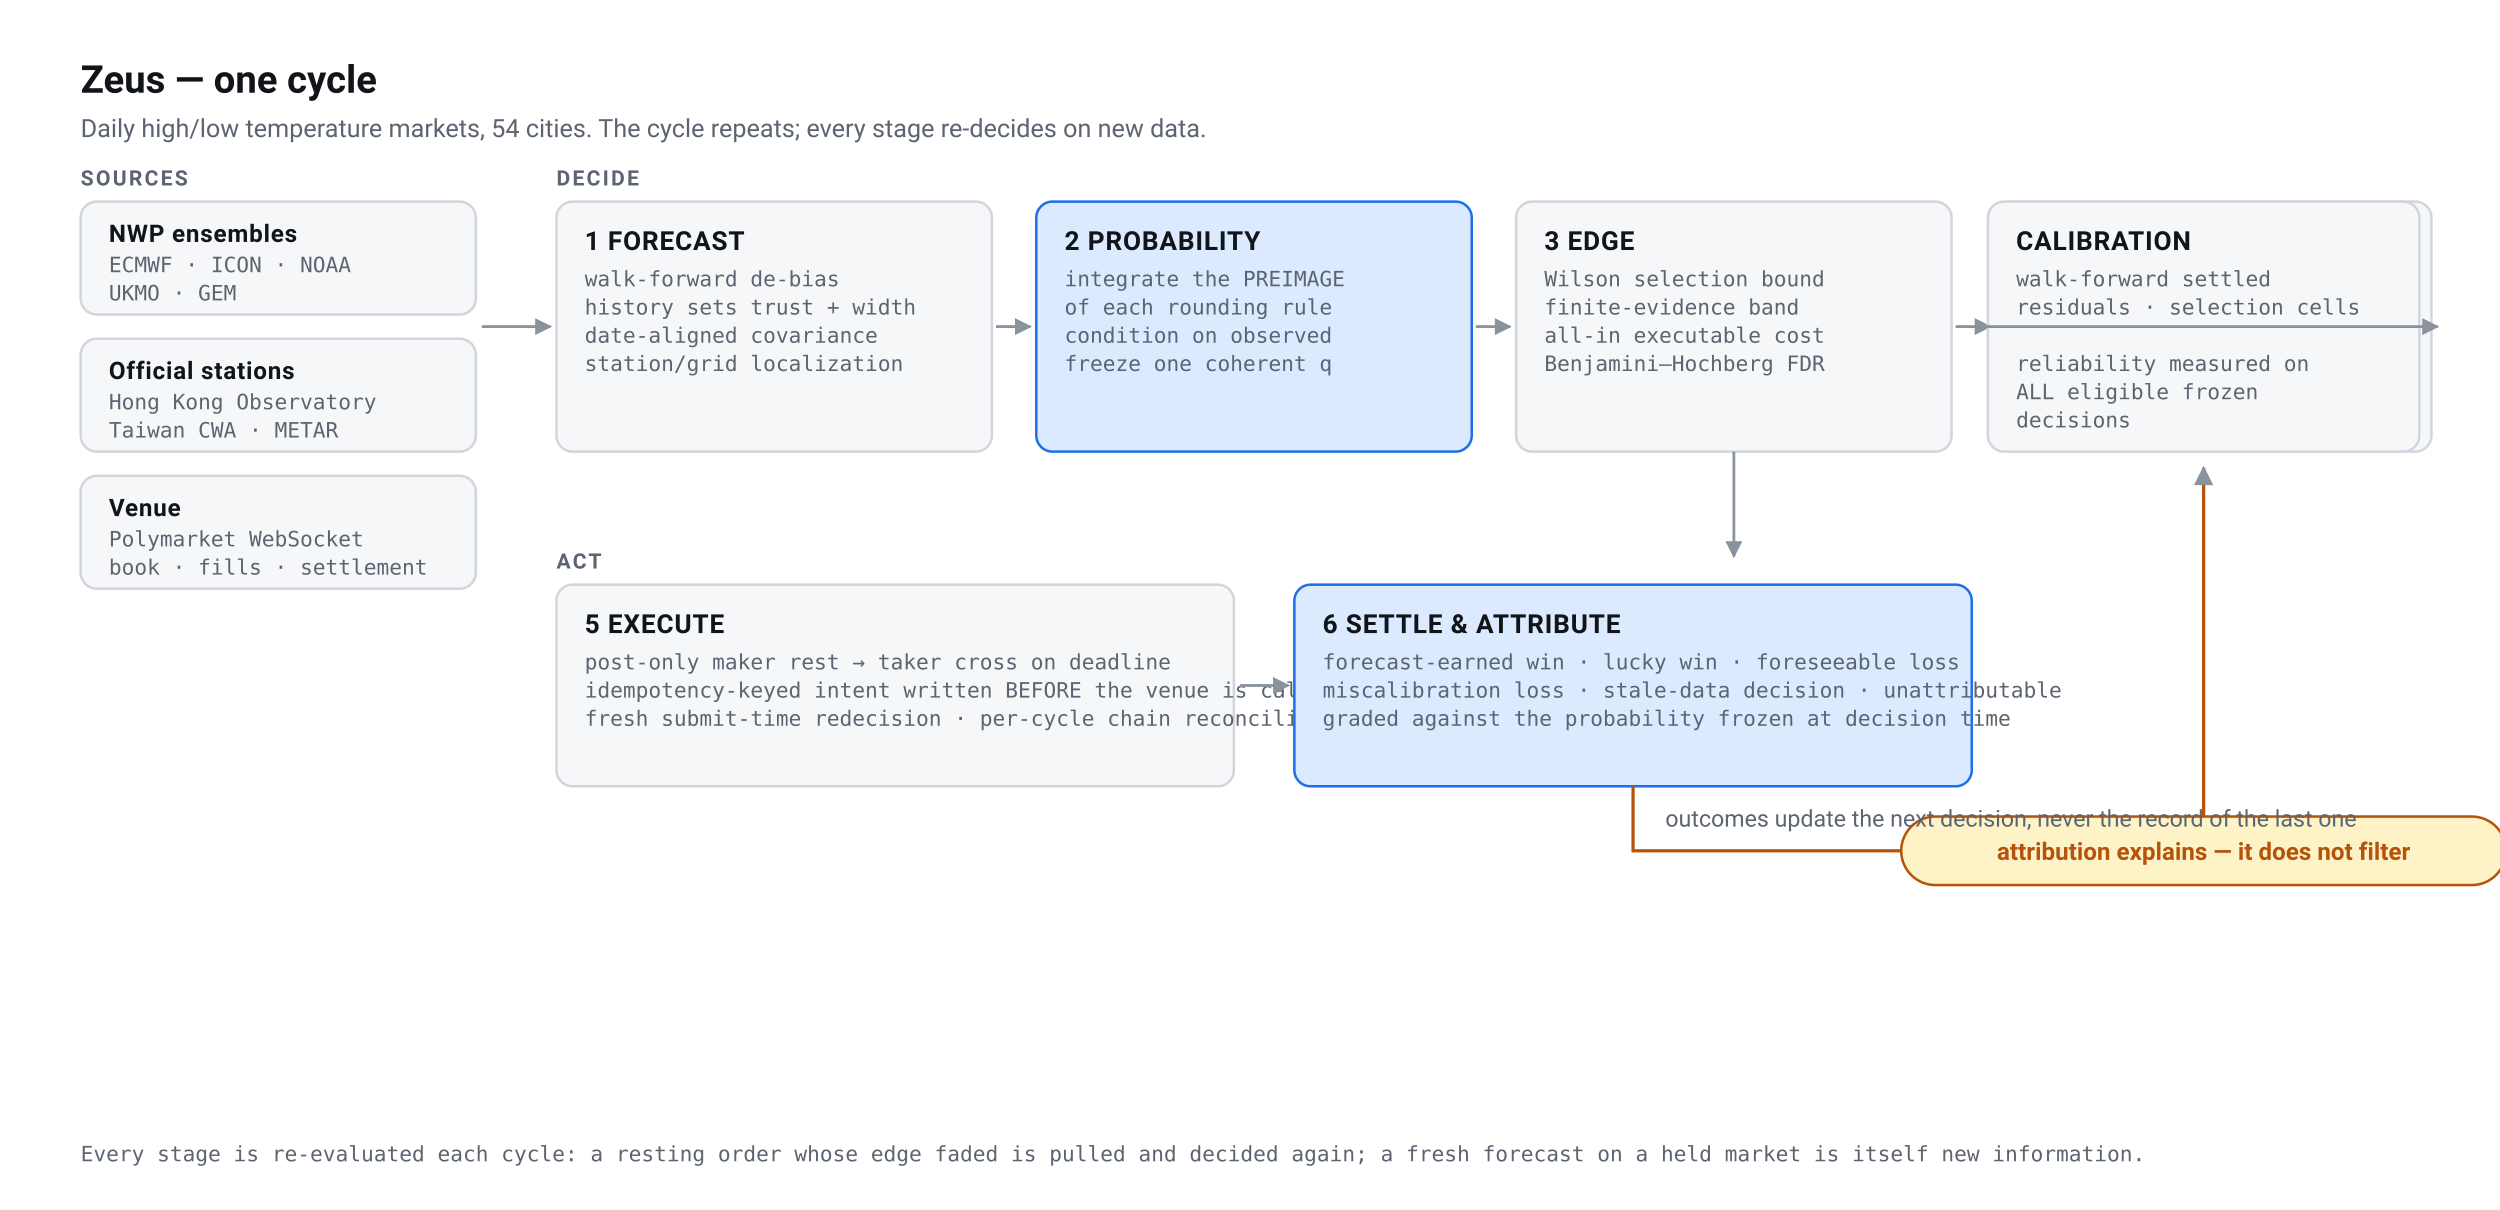
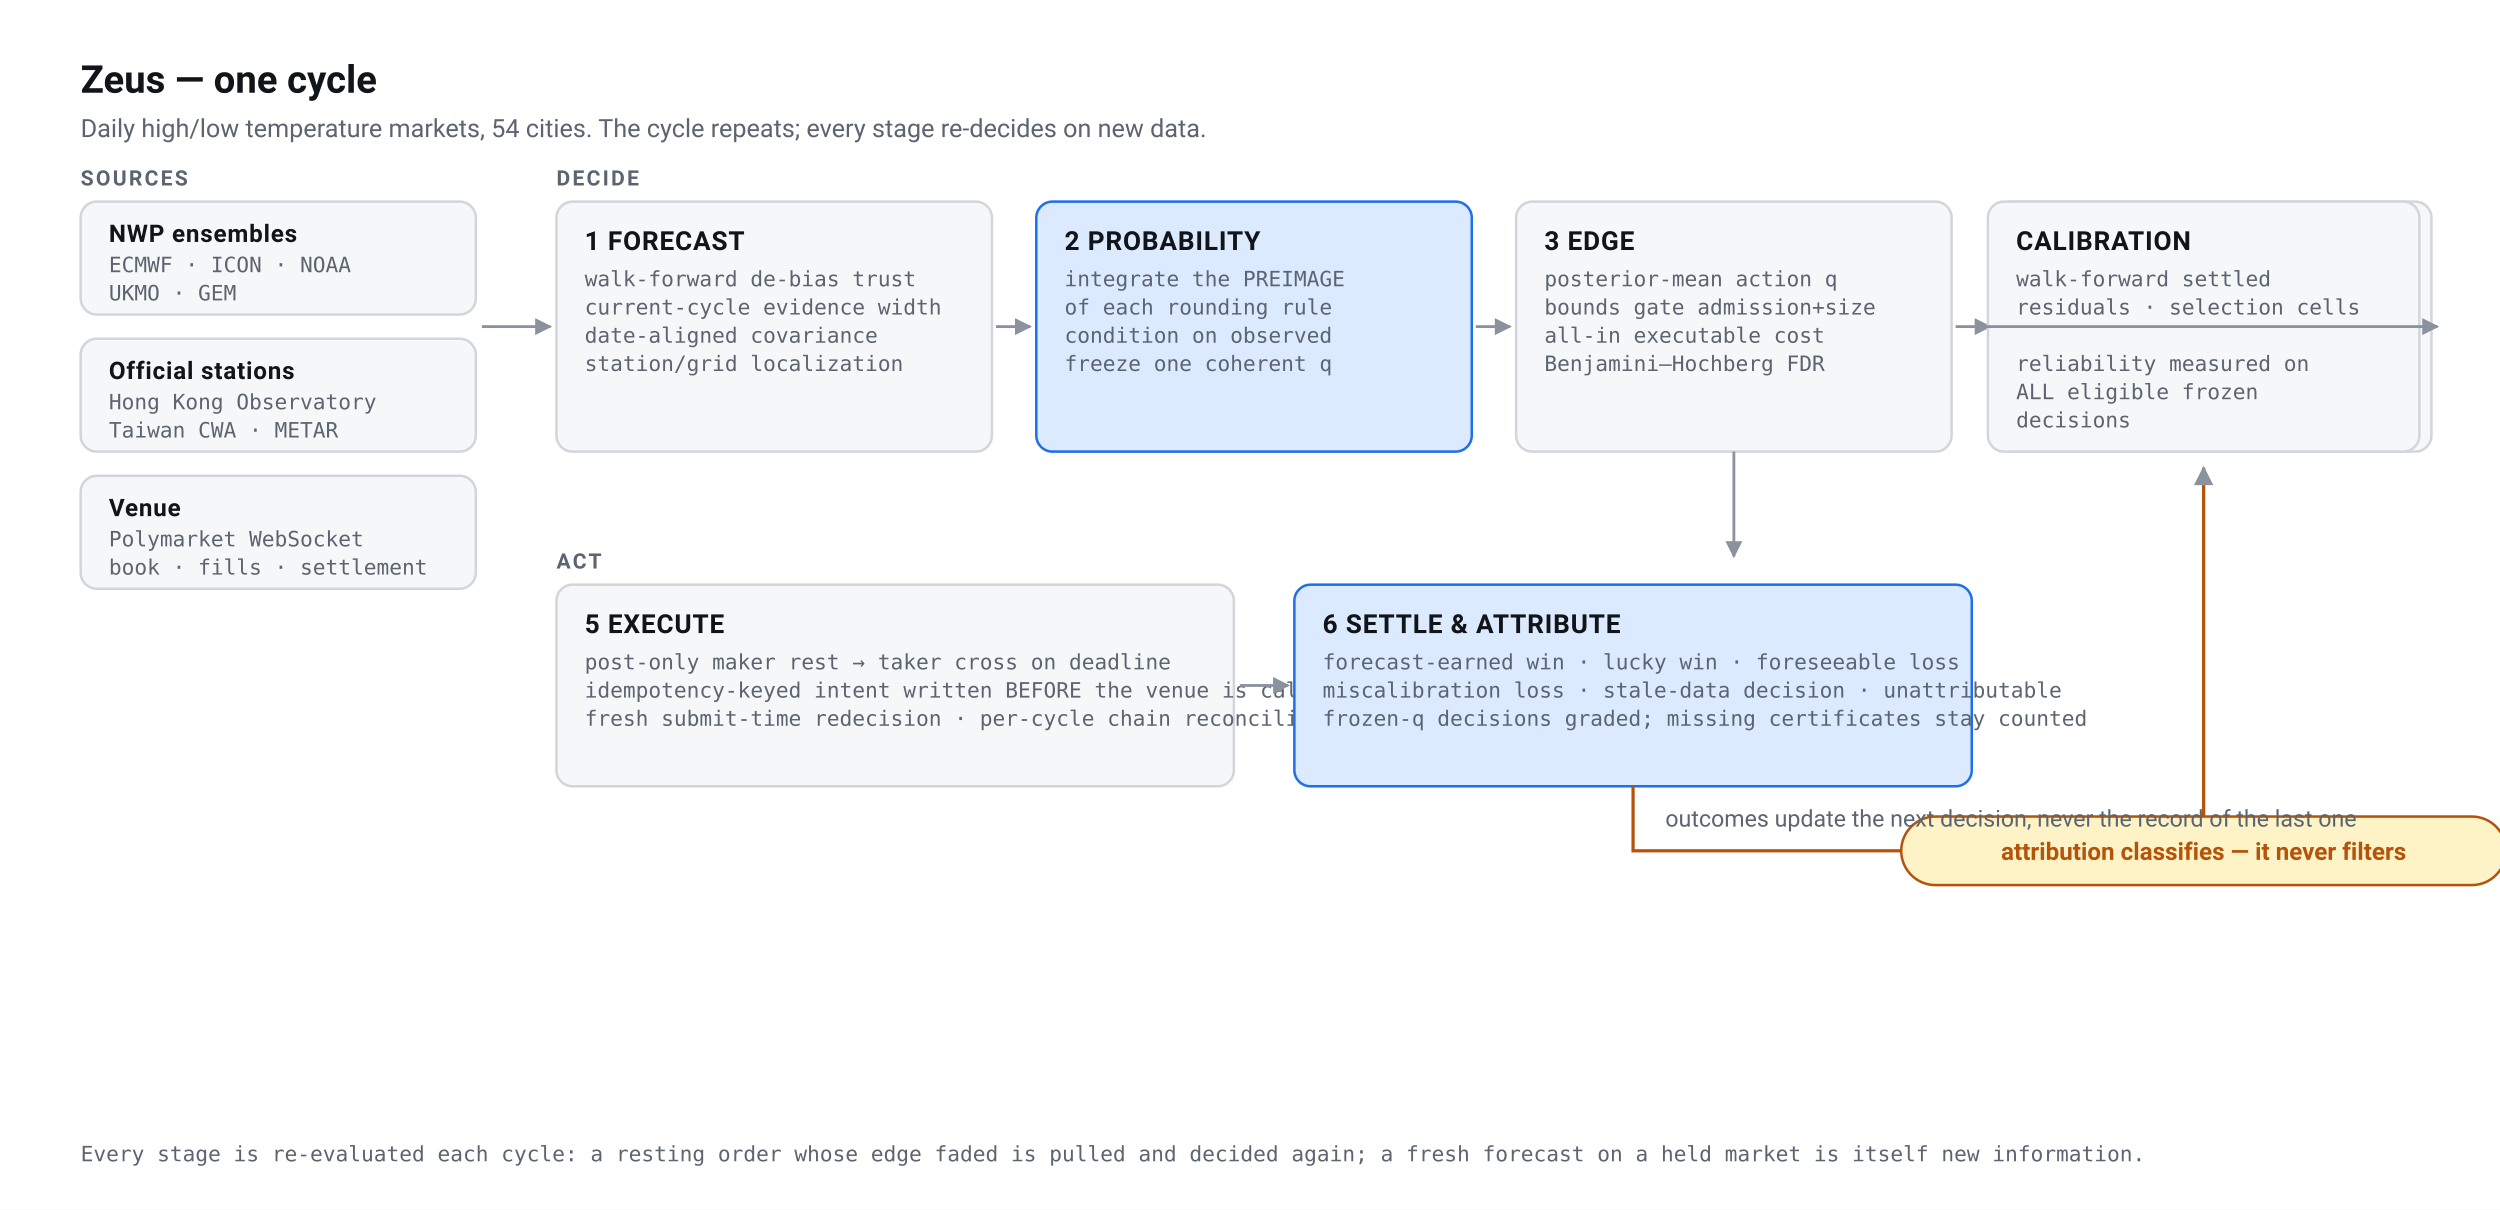
<svg xmlns="http://www.w3.org/2000/svg" width="1240" height="600" viewBox="0 0 1240 600" role="img" aria-label="Zeus architecture: forecast to probability to edge to size to execution to settlement, with settled outcomes graded against frozen decisions and fed back into calibration">
  <defs>
    <marker id="ah" viewBox="0 0 10 10" refX="9" refY="5" markerWidth="6" markerHeight="6" orient="auto-start-reverse">
      <path d="M 0 0 L 10 5 L 0 10 z" fill="#8A929E" />
    </marker>
  </defs>
  <rect width="1240" height="600" fill="#FFFFFF" />
  <text x="40" y="46" font-family="ui-sans-serif, -apple-system, 'Segoe UI', Roboto, Helvetica, Arial, sans-serif" font-size="19" font-weight="700" fill="#111418">Zeus — one cycle</text>
  <text x="40" y="68" font-family="ui-sans-serif, -apple-system, 'Segoe UI', Roboto, Helvetica, Arial, sans-serif" font-size="12.5" fill="#5B6470">Daily high/low temperature markets, 54 cities. The cycle repeats; every stage re-decides on new data.</text>
  <text x="40" y="92" font-family="ui-sans-serif, -apple-system, 'Segoe UI', Roboto, Helvetica, Arial, sans-serif" font-size="10.5" font-weight="650" letter-spacing="1.1" fill="#5B6470">SOURCES</text>
  <rect x="40" y="100" width="196" height="56" rx="8" fill="#F6F7F9" stroke="#D2D6DC" stroke-width="1.25" />
  <text x="54" y="120" font-family="ui-sans-serif, -apple-system, 'Segoe UI', Roboto, Helvetica, Arial, sans-serif" font-size="12" font-weight="650" letter-spacing="0.4" fill="#111418">NWP ensembles</text>
  <text x="54" y="135" font-family="ui-monospace, SFMono-Regular, Menlo, Consolas, monospace" font-size="10.5" fill="#5B6470">ECMWF · ICON · NOAA</text>
  <text x="54" y="149" font-family="ui-monospace, SFMono-Regular, Menlo, Consolas, monospace" font-size="10.5" fill="#5B6470">UKMO · GEM</text>
  <rect x="40" y="168" width="196" height="56" rx="8" fill="#F6F7F9" stroke="#D2D6DC" stroke-width="1.25" />
  <text x="54" y="188" font-family="ui-sans-serif, -apple-system, 'Segoe UI', Roboto, Helvetica, Arial, sans-serif" font-size="12" font-weight="650" letter-spacing="0.4" fill="#111418">Official stations</text>
  <text x="54" y="203" font-family="ui-monospace, SFMono-Regular, Menlo, Consolas, monospace" font-size="10.5" fill="#5B6470">Hong Kong Observatory</text>
  <text x="54" y="217" font-family="ui-monospace, SFMono-Regular, Menlo, Consolas, monospace" font-size="10.5" fill="#5B6470">Taiwan CWA · METAR</text>
  <rect x="40" y="236" width="196" height="56" rx="8" fill="#F6F7F9" stroke="#D2D6DC" stroke-width="1.25" />
  <text x="54" y="256" font-family="ui-sans-serif, -apple-system, 'Segoe UI', Roboto, Helvetica, Arial, sans-serif" font-size="12" font-weight="650" letter-spacing="0.4" fill="#111418">Venue</text>
  <text x="54" y="271" font-family="ui-monospace, SFMono-Regular, Menlo, Consolas, monospace" font-size="10.5" fill="#5B6470">Polymarket WebSocket</text>
  <text x="54" y="285" font-family="ui-monospace, SFMono-Regular, Menlo, Consolas, monospace" font-size="10.5" fill="#5B6470">book · fills · settlement</text>
  <text x="276" y="92" font-family="ui-sans-serif, -apple-system, 'Segoe UI', Roboto, Helvetica, Arial, sans-serif" font-size="10.5" font-weight="650" letter-spacing="1.1" fill="#5B6470">DECIDE</text>
  <rect x="276" y="100" width="216" height="124" rx="8" fill="#F6F7F9" stroke="#D2D6DC" stroke-width="1.25" />
  <text x="290" y="124" font-family="ui-sans-serif, -apple-system, 'Segoe UI', Roboto, Helvetica, Arial, sans-serif" font-size="13" font-weight="650" letter-spacing="0.4" fill="#111418">1  FORECAST</text>
-   <text x="290" y="142" font-family="ui-monospace, SFMono-Regular, Menlo, Consolas, monospace" font-size="10.5" fill="#5B6470">walk-forward de-bias</text>
-   <text x="290" y="156" font-family="ui-monospace, SFMono-Regular, Menlo, Consolas, monospace" font-size="10.5" fill="#5B6470">history sets trust + width</text>
+   <text x="290" y="142" font-family="ui-monospace, SFMono-Regular, Menlo, Consolas, monospace" font-size="10.5" fill="#5B6470">walk-forward de-bias trust</text>
+   <text x="290" y="156" font-family="ui-monospace, SFMono-Regular, Menlo, Consolas, monospace" font-size="10.5" fill="#5B6470">current-cycle evidence width</text>
  <text x="290" y="170" font-family="ui-monospace, SFMono-Regular, Menlo, Consolas, monospace" font-size="10.5" fill="#5B6470">date-aligned covariance</text>
  <text x="290" y="184" font-family="ui-monospace, SFMono-Regular, Menlo, Consolas, monospace" font-size="10.5" fill="#5B6470">station/grid localization</text>
  <rect x="514" y="100" width="216" height="124" rx="8" fill="#DBEAFE" stroke="#1F6FEB" stroke-width="1.25" />
  <text x="528" y="124" font-family="ui-sans-serif, -apple-system, 'Segoe UI', Roboto, Helvetica, Arial, sans-serif" font-size="13" font-weight="650" letter-spacing="0.4" fill="#111418">2  PROBABILITY</text>
  <text x="528" y="142" font-family="ui-monospace, SFMono-Regular, Menlo, Consolas, monospace" font-size="10.5" fill="#5B6470">integrate the PREIMAGE</text>
  <text x="528" y="156" font-family="ui-monospace, SFMono-Regular, Menlo, Consolas, monospace" font-size="10.5" fill="#5B6470">of each rounding rule</text>
  <text x="528" y="170" font-family="ui-monospace, SFMono-Regular, Menlo, Consolas, monospace" font-size="10.5" fill="#5B6470">condition on observed</text>
  <text x="528" y="184" font-family="ui-monospace, SFMono-Regular, Menlo, Consolas, monospace" font-size="10.5" fill="#5B6470">freeze one coherent q</text>
  <line x1="494" y1="162.0" x2="511" y2="162.0" stroke="#8A929E" stroke-width="1.4" marker-end="url(#ah)" />
  <rect x="752" y="100" width="216" height="124" rx="8" fill="#F6F7F9" stroke="#D2D6DC" stroke-width="1.25" />
  <text x="766" y="124" font-family="ui-sans-serif, -apple-system, 'Segoe UI', Roboto, Helvetica, Arial, sans-serif" font-size="13" font-weight="650" letter-spacing="0.4" fill="#111418">3  EDGE</text>
-   <text x="766" y="142" font-family="ui-monospace, SFMono-Regular, Menlo, Consolas, monospace" font-size="10.5" fill="#5B6470">Wilson selection bound</text>
-   <text x="766" y="156" font-family="ui-monospace, SFMono-Regular, Menlo, Consolas, monospace" font-size="10.5" fill="#5B6470">finite-evidence band</text>
+   <text x="766" y="142" font-family="ui-monospace, SFMono-Regular, Menlo, Consolas, monospace" font-size="10.5" fill="#5B6470">posterior-mean action q</text>
+   <text x="766" y="156" font-family="ui-monospace, SFMono-Regular, Menlo, Consolas, monospace" font-size="10.5" fill="#5B6470">bounds gate admission+size</text>
  <text x="766" y="170" font-family="ui-monospace, SFMono-Regular, Menlo, Consolas, monospace" font-size="10.5" fill="#5B6470">all-in executable cost</text>
  <text x="766" y="184" font-family="ui-monospace, SFMono-Regular, Menlo, Consolas, monospace" font-size="10.5" fill="#5B6470">Benjamini–Hochberg FDR</text>
  <line x1="732" y1="162.0" x2="749" y2="162.0" stroke="#8A929E" stroke-width="1.4" marker-end="url(#ah)" />
  <rect x="990" y="100" width="216" height="124" rx="8" fill="#F6F7F9" stroke="#D2D6DC" stroke-width="1.25" />
  <text x="1004" y="124" font-family="ui-sans-serif, -apple-system, 'Segoe UI', Roboto, Helvetica, Arial, sans-serif" font-size="13" font-weight="650" letter-spacing="0.4" fill="#111418">4  SIZE</text>
  <text x="1004" y="142" font-family="ui-monospace, SFMono-Regular, Menlo, Consolas, monospace" font-size="10.5" fill="#5B6470">outcome-contingent wealth</text>
  <text x="1004" y="156" font-family="ui-monospace, SFMono-Regular, Menlo, Consolas, monospace" font-size="10.5" fill="#5B6470">robust log-wealth argmax</text>
  <text x="1004" y="170" font-family="ui-monospace, SFMono-Regular, Menlo, Consolas, monospace" font-size="10.5" fill="#5B6470">existing exposure included</text>
  <text x="1004" y="184" font-family="ui-monospace, SFMono-Regular, Menlo, Consolas, monospace" font-size="10.5" fill="#5B6470">missing authority → zero</text>
  <line x1="970" y1="162.0" x2="987" y2="162.0" stroke="#8A929E" stroke-width="1.4" marker-end="url(#ah)" />
  <line x1="239" y1="162.0" x2="273" y2="162.0" stroke="#8A929E" stroke-width="1.4" marker-end="url(#ah)" />
  <text x="276" y="282" font-family="ui-sans-serif, -apple-system, 'Segoe UI', Roboto, Helvetica, Arial, sans-serif" font-size="10.5" font-weight="650" letter-spacing="1.1" fill="#5B6470">ACT</text>
  <rect x="276" y="290" width="336" height="100" rx="8" fill="#F6F7F9" stroke="#D2D6DC" stroke-width="1.25" />
  <text x="290" y="314" font-family="ui-sans-serif, -apple-system, 'Segoe UI', Roboto, Helvetica, Arial, sans-serif" font-size="13" font-weight="650" letter-spacing="0.4" fill="#111418">5  EXECUTE</text>
  <text x="290" y="332" font-family="ui-monospace, SFMono-Regular, Menlo, Consolas, monospace" font-size="10.5" fill="#5B6470">post-only maker rest → taker cross on deadline</text>
  <text x="290" y="346" font-family="ui-monospace, SFMono-Regular, Menlo, Consolas, monospace" font-size="10.5" fill="#5B6470">idempotency-keyed intent written BEFORE the venue is called</text>
  <text x="290" y="360" font-family="ui-monospace, SFMono-Regular, Menlo, Consolas, monospace" font-size="10.5" fill="#5B6470">fresh submit-time redecision · per-cycle chain reconciliation</text>
  <rect x="642" y="290" width="336" height="100" rx="8" fill="#DBEAFE" stroke="#1F6FEB" stroke-width="1.25" />
  <text x="656" y="314" font-family="ui-sans-serif, -apple-system, 'Segoe UI', Roboto, Helvetica, Arial, sans-serif" font-size="13" font-weight="650" letter-spacing="0.4" fill="#111418">6  SETTLE &amp; ATTRIBUTE</text>
  <text x="656" y="332" font-family="ui-monospace, SFMono-Regular, Menlo, Consolas, monospace" font-size="10.5" fill="#5B6470">forecast-earned win · lucky win · foreseeable loss</text>
  <text x="656" y="346" font-family="ui-monospace, SFMono-Regular, Menlo, Consolas, monospace" font-size="10.5" fill="#5B6470">miscalibration loss · stale-data decision · unattributable</text>
-   <text x="656" y="360" font-family="ui-monospace, SFMono-Regular, Menlo, Consolas, monospace" font-size="10.5" fill="#5B6470">graded against the probability frozen at decision time</text>
+   <text x="656" y="360" font-family="ui-monospace, SFMono-Regular, Menlo, Consolas, monospace" font-size="10.5" fill="#5B6470">frozen-q decisions graded; missing certificates stay counted</text>
  <line x1="615" y1="340" x2="639" y2="340" stroke="#8A929E" stroke-width="1.4" marker-end="url(#ah)" />
  <line x1="860.0" y1="224" x2="860.0" y2="276" stroke="#8A929E" stroke-width="1.4" marker-end="url(#ah)" />
  <rect x="986" y="100" width="214" height="124" rx="8" fill="#F6F7F9" stroke="#D2D6DC" stroke-width="1.25" />
  <text x="1000" y="124" font-family="ui-sans-serif, -apple-system, 'Segoe UI', Roboto, Helvetica, Arial, sans-serif" font-size="13" font-weight="650" letter-spacing="0.4" fill="#111418">CALIBRATION</text>
  <text x="1000" y="142" font-family="ui-monospace, SFMono-Regular, Menlo, Consolas, monospace" font-size="10.5" fill="#5B6470">walk-forward settled</text>
  <text x="1000" y="156" font-family="ui-monospace, SFMono-Regular, Menlo, Consolas, monospace" font-size="10.5" fill="#5B6470">residuals · selection cells</text>
  <text x="1000" y="170" font-family="ui-monospace, SFMono-Regular, Menlo, Consolas, monospace" font-size="10.5" fill="#5B6470" />
  <text x="1000" y="184" font-family="ui-monospace, SFMono-Regular, Menlo, Consolas, monospace" font-size="10.5" fill="#5B6470">reliability measured on</text>
  <text x="1000" y="198" font-family="ui-monospace, SFMono-Regular, Menlo, Consolas, monospace" font-size="10.5" fill="#5B6470">ALL eligible frozen</text>
  <text x="1000" y="212" font-family="ui-monospace, SFMono-Regular, Menlo, Consolas, monospace" font-size="10.5" fill="#5B6470">decisions</text>
  <path d="M 810.0 390 L 810.0 422 L 1093 422 L 1093 232" fill="none" stroke="#B45309" stroke-width="1.6" marker-end="url(#ah)" />
  <rect x="943" y="405" width="300" height="34" rx="17" fill="#FEF3C7" stroke="#B45309" stroke-width="1.25" />
-   <text x="1093" y="426.5" text-anchor="middle" font-family="ui-sans-serif, -apple-system, 'Segoe UI', Roboto, Helvetica, Arial, sans-serif" font-size="12" font-weight="650" fill="#B45309">attribution explains — it does not filter</text>
+   <text x="1093" y="426.5" text-anchor="middle" font-family="ui-sans-serif, -apple-system, 'Segoe UI', Roboto, Helvetica, Arial, sans-serif" font-size="12" font-weight="650" fill="#B45309">attribution classifies — it never filters</text>
  <text x="826.0" y="410" font-family="ui-sans-serif, -apple-system, 'Segoe UI', Roboto, Helvetica, Arial, sans-serif" font-size="11.5" fill="#5B6470">outcomes update the next decision, never the record of the last one</text>
  <line x1="983" y1="162.0" x2="1209" y2="162.0" stroke="#8A929E" stroke-width="1.4" marker-end="url(#ah)" transform="translate(0,0)" />
  <text x="40" y="576" font-family="ui-monospace, SFMono-Regular, Menlo, Consolas, monospace" font-size="10.5" fill="#5B6470">Every stage is re-evaluated each cycle: a resting order whose edge faded is pulled and decided again; a fresh forecast on a held market is itself new information.</text>
</svg>
